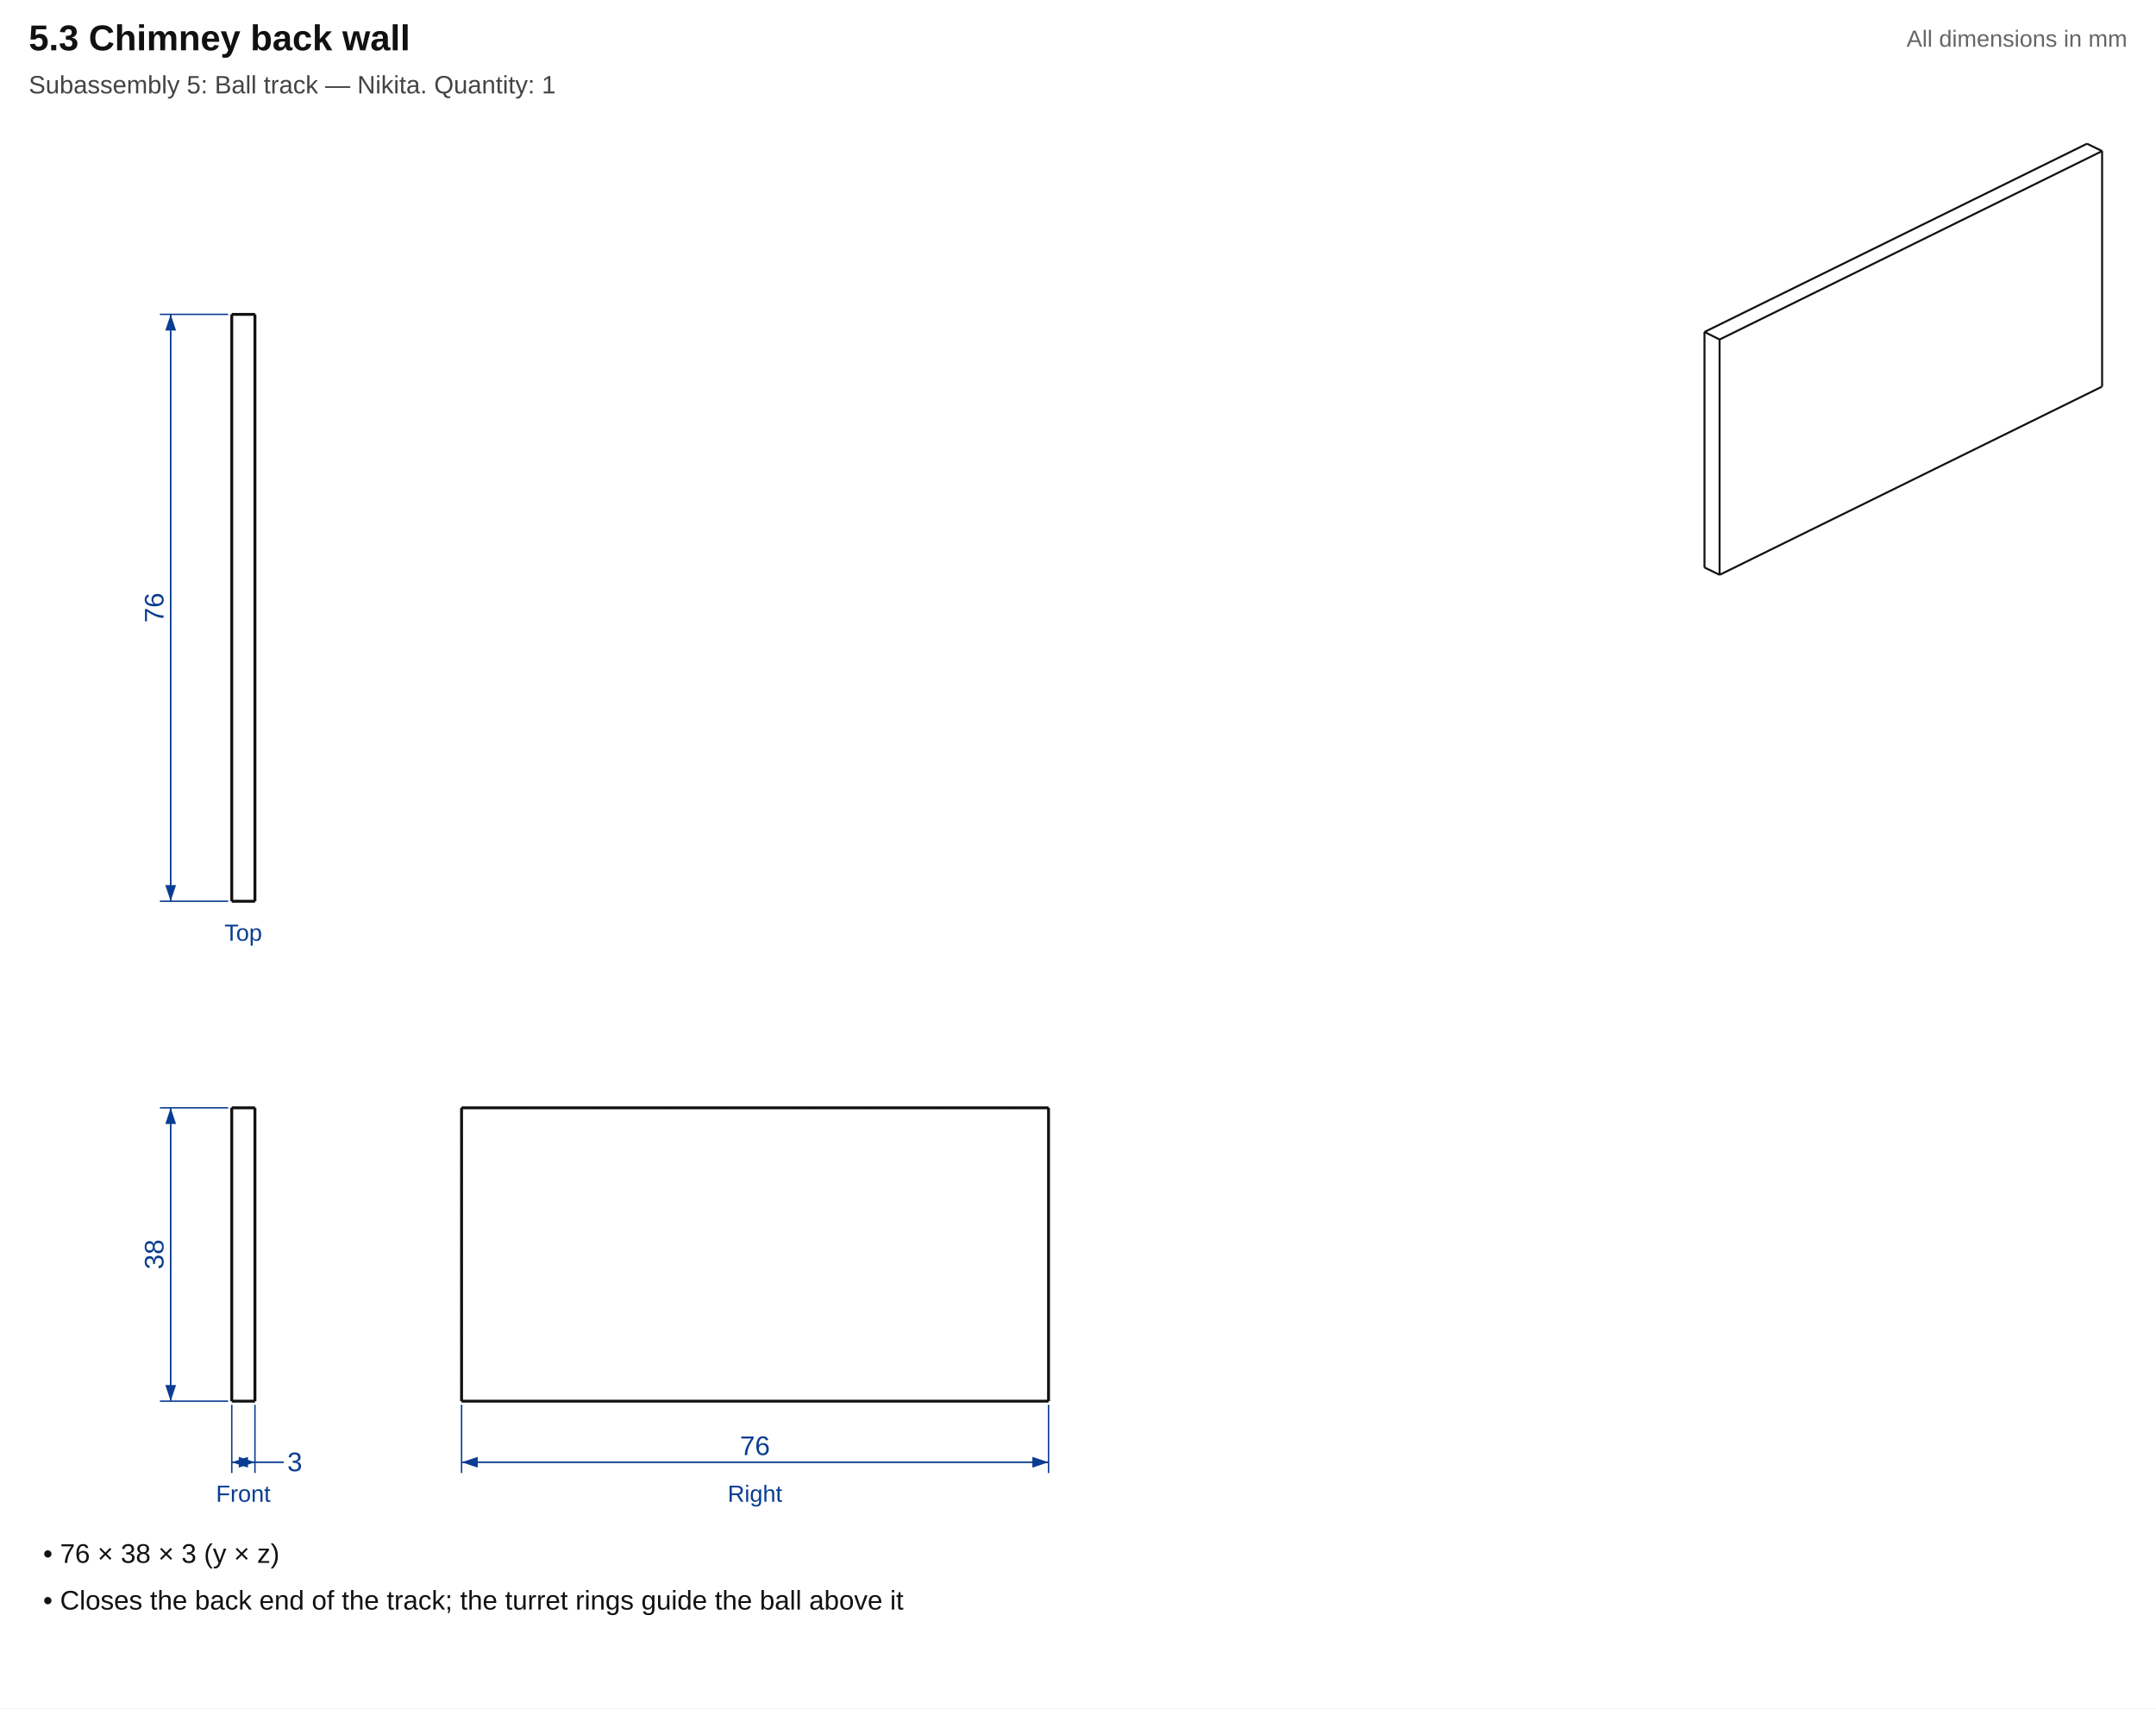
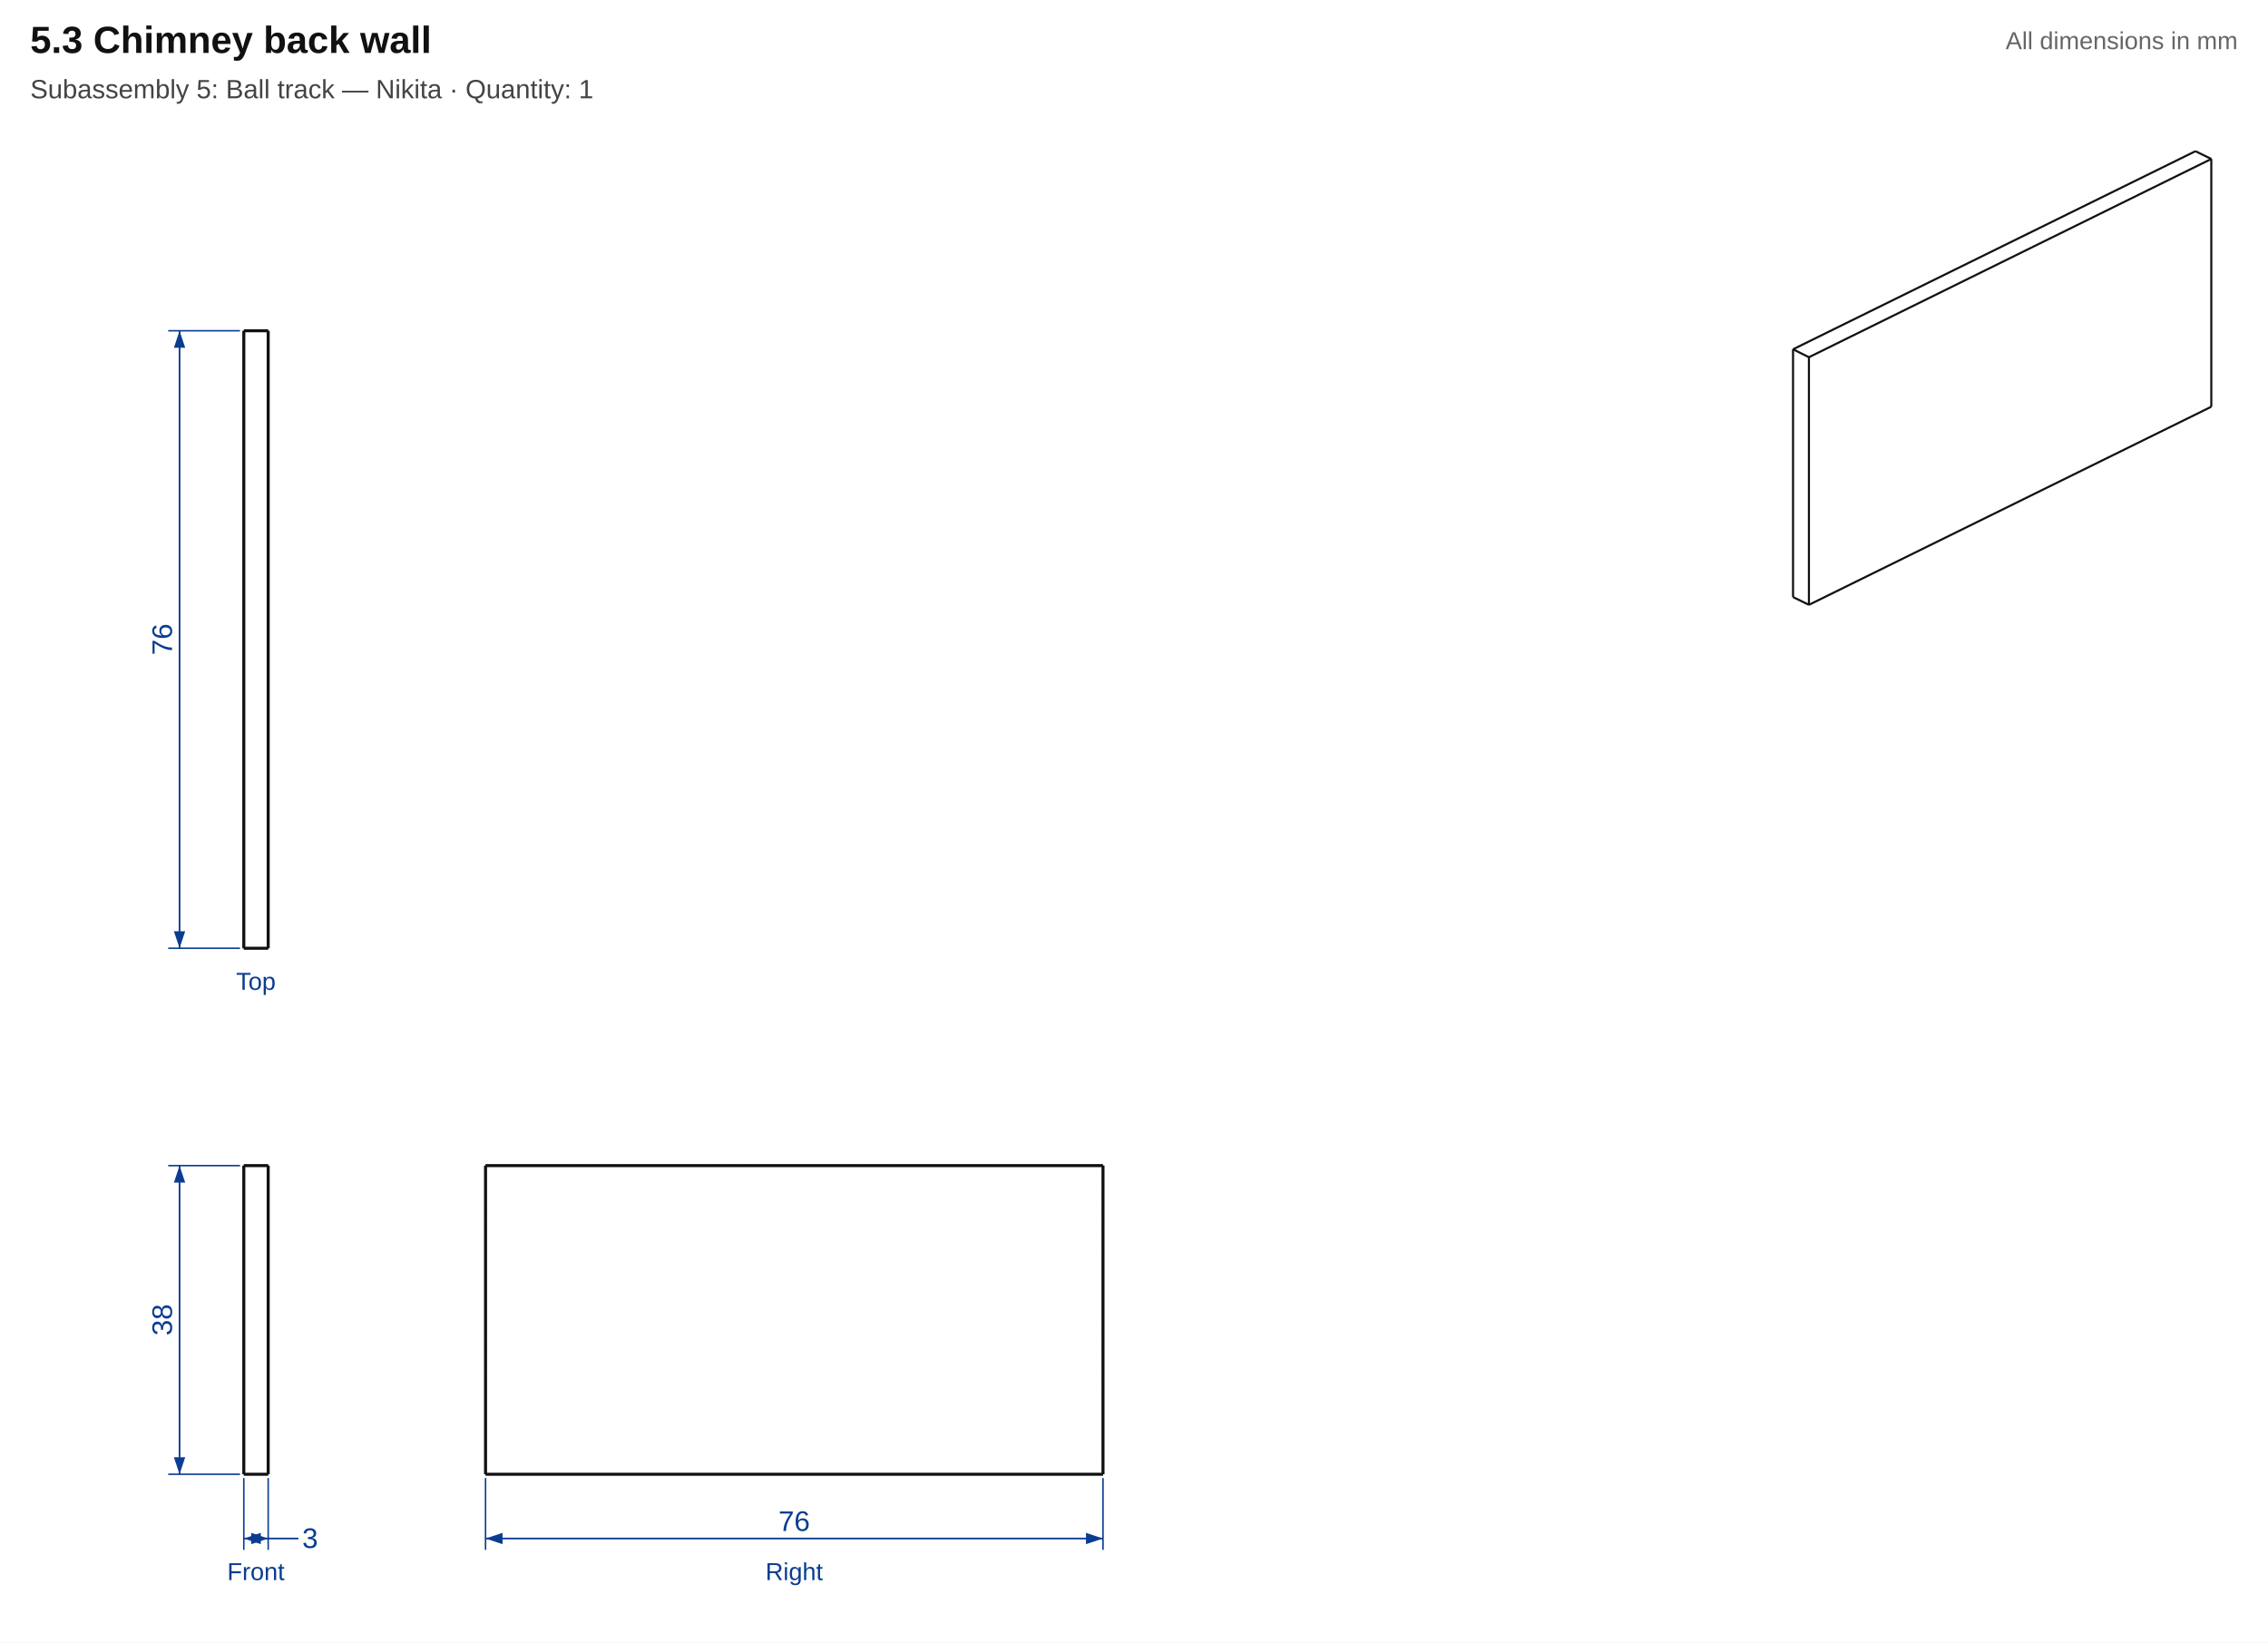
- <svg xmlns="http://www.w3.org/2000/svg" viewBox="0 0 1200 951" width="1200" height="951">
+ <svg xmlns="http://www.w3.org/2000/svg" viewBox="0 0 1200 869" width="1200" height="869">
  <rect width="100%" height="100%" fill="white" />
  <text x="16" y="28" font-size="20" font-weight="bold" font-family="Arial,Helvetica,sans-serif" fill="#111">5.3  Chimney back wall</text>
  <text x="1184" y="26" font-size="13" text-anchor="end" font-family="Arial,Helvetica,sans-serif" fill="#666">All dimensions in mm</text>
  <polyline points="129.0,780.0 129.0,616.7" fill="none" stroke="#555" stroke-width="0.9" stroke-linejoin="round" stroke-dasharray="5 3" />
  <polyline points="141.9,780.0 141.9,616.7" fill="none" stroke="#555" stroke-width="0.9" stroke-linejoin="round" stroke-dasharray="5 3" />
  <polyline points="129.0,780.0 141.9,780.0" fill="none" stroke="#555" stroke-width="0.9" stroke-linejoin="round" stroke-dasharray="5 3" />
  <polyline points="129.0,616.7 141.9,616.7" fill="none" stroke="#555" stroke-width="0.9" stroke-linejoin="round" stroke-dasharray="5 3" />
  <polyline points="129.0,780.0 129.0,616.7" fill="none" stroke="#111" stroke-width="1.6" stroke-linejoin="round" />
  <polyline points="141.9,780.0 141.9,616.7" fill="none" stroke="#111" stroke-width="1.6" stroke-linejoin="round" />
  <polyline points="129.0,780.0 141.9,780.0" fill="none" stroke="#111" stroke-width="1.6" stroke-linejoin="round" />
  <polyline points="129.0,616.7 141.9,616.7" fill="none" stroke="#111" stroke-width="1.6" stroke-linejoin="round" />
  <line x1="129.0" y1="782.0" x2="129.0" y2="820.0" stroke="#0a3d91" stroke-width="0.8" />
  <line x1="141.9" y1="782.0" x2="141.9" y2="820.0" stroke="#0a3d91" stroke-width="0.8" />
  <line x1="129.0" y1="814.0" x2="141.9" y2="814.0" stroke="#0a3d91" stroke-width="0.9" />
  <polygon points="129.0,814.0 138.0,811.0 138.0,817.0" fill="#0a3d91" />
  <polygon points="141.9,814.0 132.9,817.0 132.9,811.0" fill="#0a3d91" />
  <line x1="141.9" y1="814.0" x2="157.9" y2="814.0" stroke="#0a3d91" stroke-width="0.9" />
  <text x="159.9" y="819.0" font-size="15" font-family="Arial,Helvetica,sans-serif" text-anchor="start" fill="#0a3d91">3</text>
  <line x1="127.0" y1="780.0" x2="89.0" y2="780.0" stroke="#0a3d91" stroke-width="0.8" />
  <line x1="127.0" y1="616.7" x2="89.0" y2="616.7" stroke="#0a3d91" stroke-width="0.8" />
  <line x1="95.0" y1="780.0" x2="95.0" y2="616.7" stroke="#0a3d91" stroke-width="0.9" />
  <polygon points="95.0,780.0 92.0,771.0 98.0,771.0" fill="#0a3d91" />
  <polygon points="95.0,616.7 98.0,625.7 92.0,625.7" fill="#0a3d91" />
  <text x="91.0" y="698.3" font-size="15" font-family="Arial,Helvetica,sans-serif" text-anchor="middle" fill="#0a3d91" transform="rotate(-90.0 91.0 698.3)">38</text>
  <text x="135.4" y="836.0" font-size="13" font-family="Arial,Helvetica,sans-serif" text-anchor="middle" fill="#0a3d91">Front</text>
  <polyline points="129.0,501.7 129.0,175.0" fill="none" stroke="#555" stroke-width="0.9" stroke-linejoin="round" stroke-dasharray="5 3" />
  <polyline points="141.9,501.7 141.9,175.0" fill="none" stroke="#555" stroke-width="0.9" stroke-linejoin="round" stroke-dasharray="5 3" />
  <polyline points="129.0,501.7 141.9,501.7" fill="none" stroke="#555" stroke-width="0.9" stroke-linejoin="round" stroke-dasharray="5 3" />
  <polyline points="129.0,175.0 141.9,175.0" fill="none" stroke="#555" stroke-width="0.9" stroke-linejoin="round" stroke-dasharray="5 3" />
  <polyline points="129.0,501.7 129.0,175.0" fill="none" stroke="#111" stroke-width="1.6" stroke-linejoin="round" />
  <polyline points="141.9,501.7 141.9,175.0" fill="none" stroke="#111" stroke-width="1.6" stroke-linejoin="round" />
  <polyline points="129.0,501.7 141.9,501.7" fill="none" stroke="#111" stroke-width="1.6" stroke-linejoin="round" />
  <polyline points="129.0,175.0 141.9,175.0" fill="none" stroke="#111" stroke-width="1.6" stroke-linejoin="round" />
  <line x1="127.0" y1="501.7" x2="89.0" y2="501.7" stroke="#0a3d91" stroke-width="0.8" />
  <line x1="127.0" y1="175.0" x2="89.0" y2="175.0" stroke="#0a3d91" stroke-width="0.8" />
  <line x1="95.0" y1="501.7" x2="95.0" y2="175.0" stroke="#0a3d91" stroke-width="0.9" />
  <polygon points="95.0,501.7 92.0,492.7 98.0,492.7" fill="#0a3d91" />
  <polygon points="95.0,175.0 98.0,184.0 92.0,184.0" fill="#0a3d91" />
  <text x="91.0" y="338.3" font-size="15" font-family="Arial,Helvetica,sans-serif" text-anchor="middle" fill="#0a3d91" transform="rotate(-90.0 91.0 338.3)">76</text>
  <text x="135.4" y="523.7" font-size="13" font-family="Arial,Helvetica,sans-serif" text-anchor="middle" fill="#0a3d91">Top</text>
  <polyline points="256.9,780.0 256.9,616.7" fill="none" stroke="#555" stroke-width="0.9" stroke-linejoin="round" stroke-dasharray="5 3" />
  <polyline points="256.9,616.7 583.6,616.7" fill="none" stroke="#555" stroke-width="0.9" stroke-linejoin="round" stroke-dasharray="5 3" />
  <polyline points="583.6,780.0 583.6,616.7" fill="none" stroke="#555" stroke-width="0.9" stroke-linejoin="round" stroke-dasharray="5 3" />
  <polyline points="256.9,780.0 583.6,780.0" fill="none" stroke="#555" stroke-width="0.9" stroke-linejoin="round" stroke-dasharray="5 3" />
  <polyline points="256.9,780.0 256.9,616.7" fill="none" stroke="#111" stroke-width="1.6" stroke-linejoin="round" />
  <polyline points="256.9,616.7 583.6,616.7" fill="none" stroke="#111" stroke-width="1.6" stroke-linejoin="round" />
  <polyline points="583.6,780.0 583.6,616.7" fill="none" stroke="#111" stroke-width="1.6" stroke-linejoin="round" />
  <polyline points="256.9,780.0 583.6,780.0" fill="none" stroke="#111" stroke-width="1.6" stroke-linejoin="round" />
  <line x1="256.9" y1="782.0" x2="256.9" y2="820.0" stroke="#0a3d91" stroke-width="0.8" />
  <line x1="583.6" y1="782.0" x2="583.6" y2="820.0" stroke="#0a3d91" stroke-width="0.8" />
  <line x1="256.9" y1="814.0" x2="583.6" y2="814.0" stroke="#0a3d91" stroke-width="0.9" />
  <polygon points="256.9,814.0 265.9,811.0 265.9,817.0" fill="#0a3d91" />
  <polygon points="583.6,814.0 574.6,817.0 574.6,811.0" fill="#0a3d91" />
  <text x="420.2" y="810.0" font-size="15" font-family="Arial,Helvetica,sans-serif" text-anchor="middle" fill="#0a3d91">76</text>
  <text x="420.2" y="836.0" font-size="13" font-family="Arial,Helvetica,sans-serif" text-anchor="middle" fill="#0a3d91">Right</text>
  <polyline points="948.7,315.9 948.7,184.8" fill="none" stroke="#111" stroke-width="1.1" stroke-linejoin="round" />
  <polyline points="948.7,184.8 1161.6,80.0" fill="none" stroke="#111" stroke-width="1.1" stroke-linejoin="round" />
  <polyline points="957.1,320.0 957.1,189.0" fill="none" stroke="#111" stroke-width="1.1" stroke-linejoin="round" />
  <polyline points="957.1,189.0 1170.0,84.1" fill="none" stroke="#111" stroke-width="1.1" stroke-linejoin="round" />
  <polyline points="1170.0,215.2 1170.0,84.1" fill="none" stroke="#111" stroke-width="1.1" stroke-linejoin="round" />
  <polyline points="957.1,320.0 1170.0,215.2" fill="none" stroke="#111" stroke-width="1.1" stroke-linejoin="round" />
  <polyline points="948.7,315.9 957.1,320.0" fill="none" stroke="#111" stroke-width="1.1" stroke-linejoin="round" />
  <polyline points="948.7,184.8 957.1,189.0" fill="none" stroke="#111" stroke-width="1.1" stroke-linejoin="round" />
  <polyline points="1161.6,80.0 1170.0,84.1" fill="none" stroke="#111" stroke-width="1.1" stroke-linejoin="round" />
-   <text x="16" y="52" font-size="14" font-family="Arial,Helvetica,sans-serif" fill="#444">Subassembly 5: Ball track — Nikita.  Quantity: 1</text>
-   <text x="24" y="870" font-size="15" font-family="Arial,Helvetica,sans-serif" fill="#111">• 76 × 38 × 3 (y × z)</text>
-   <text x="24" y="896" font-size="15" font-family="Arial,Helvetica,sans-serif" fill="#111">• Closes the back end of the track; the turret rings guide the ball above it</text>
+   <text x="16" y="52" font-size="14" font-family="Arial,Helvetica,sans-serif" fill="#444">Subassembly 5: Ball track — Nikita  ·  Quantity: 1</text>
</svg>
